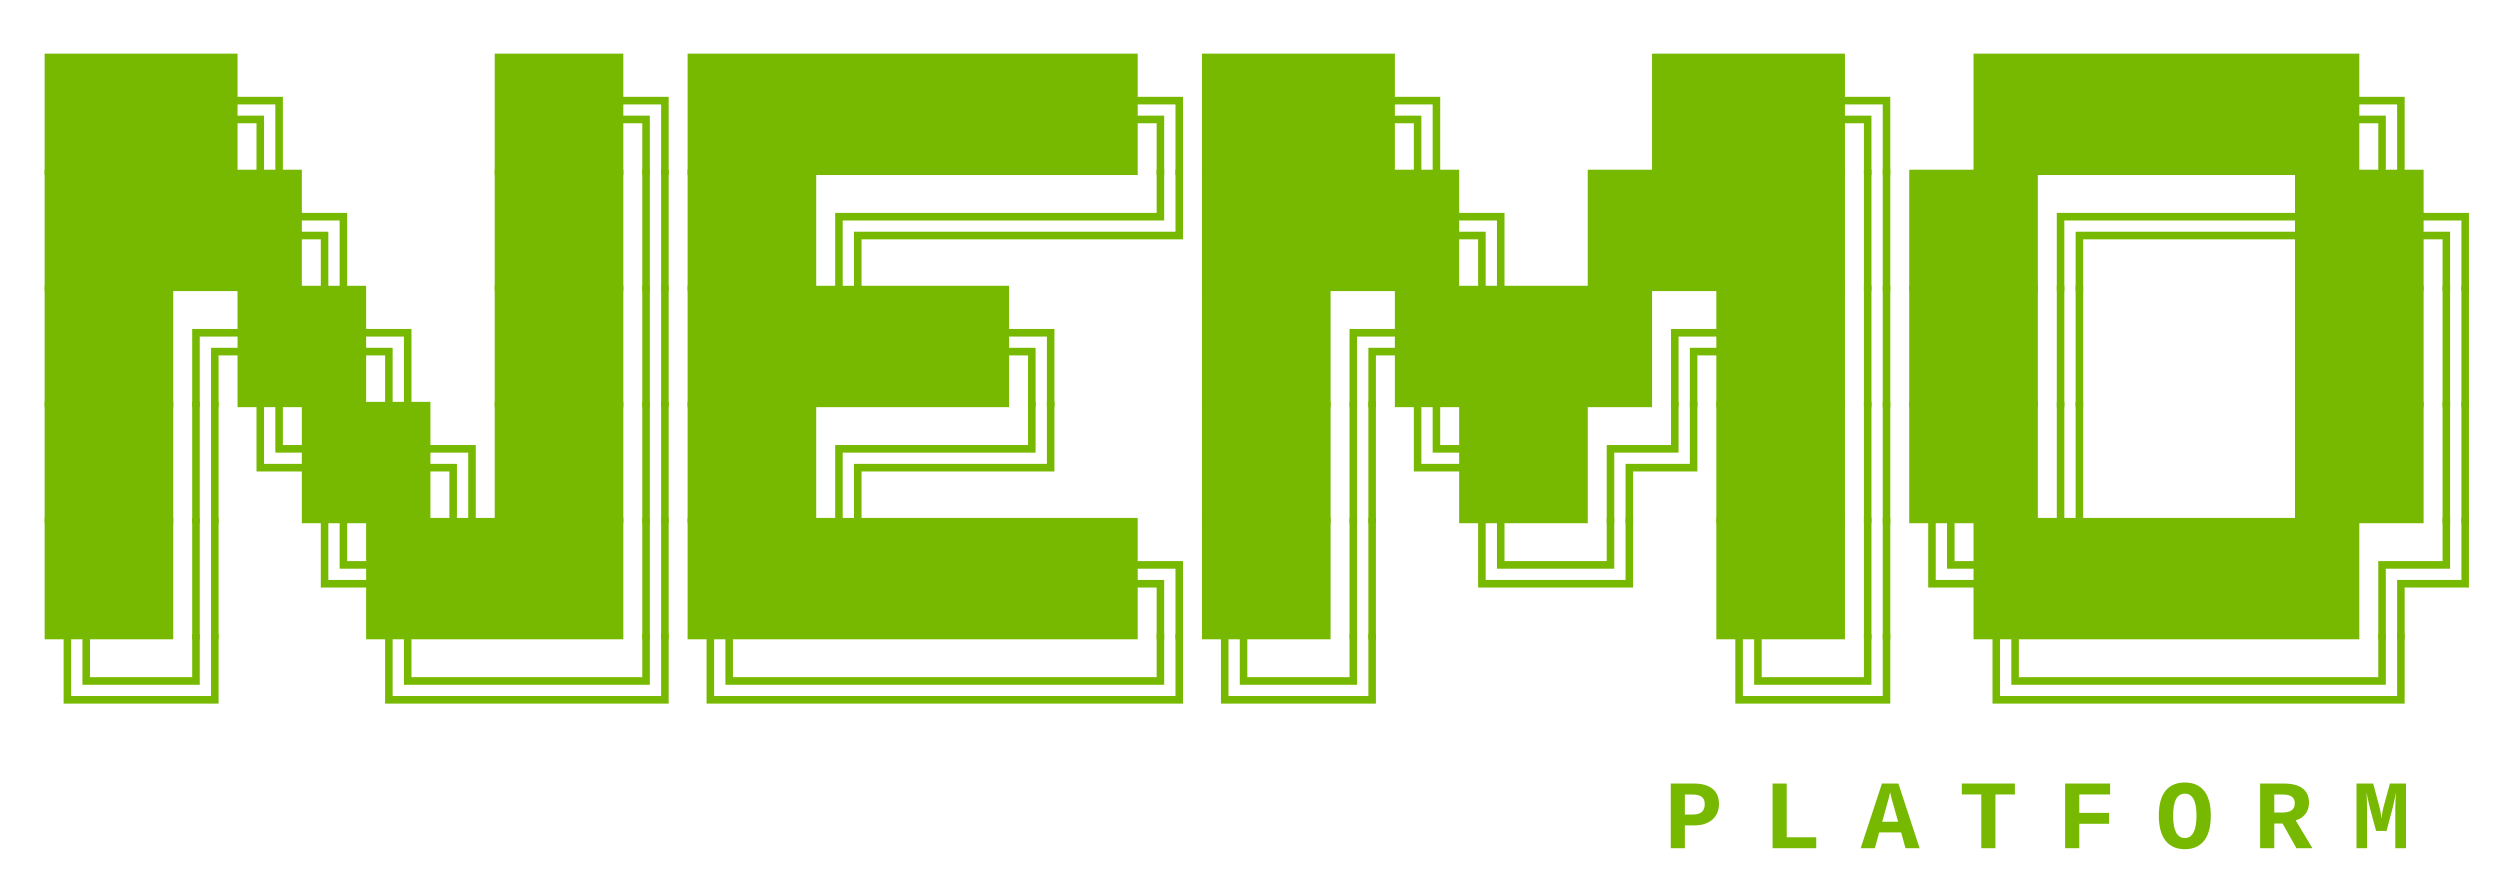
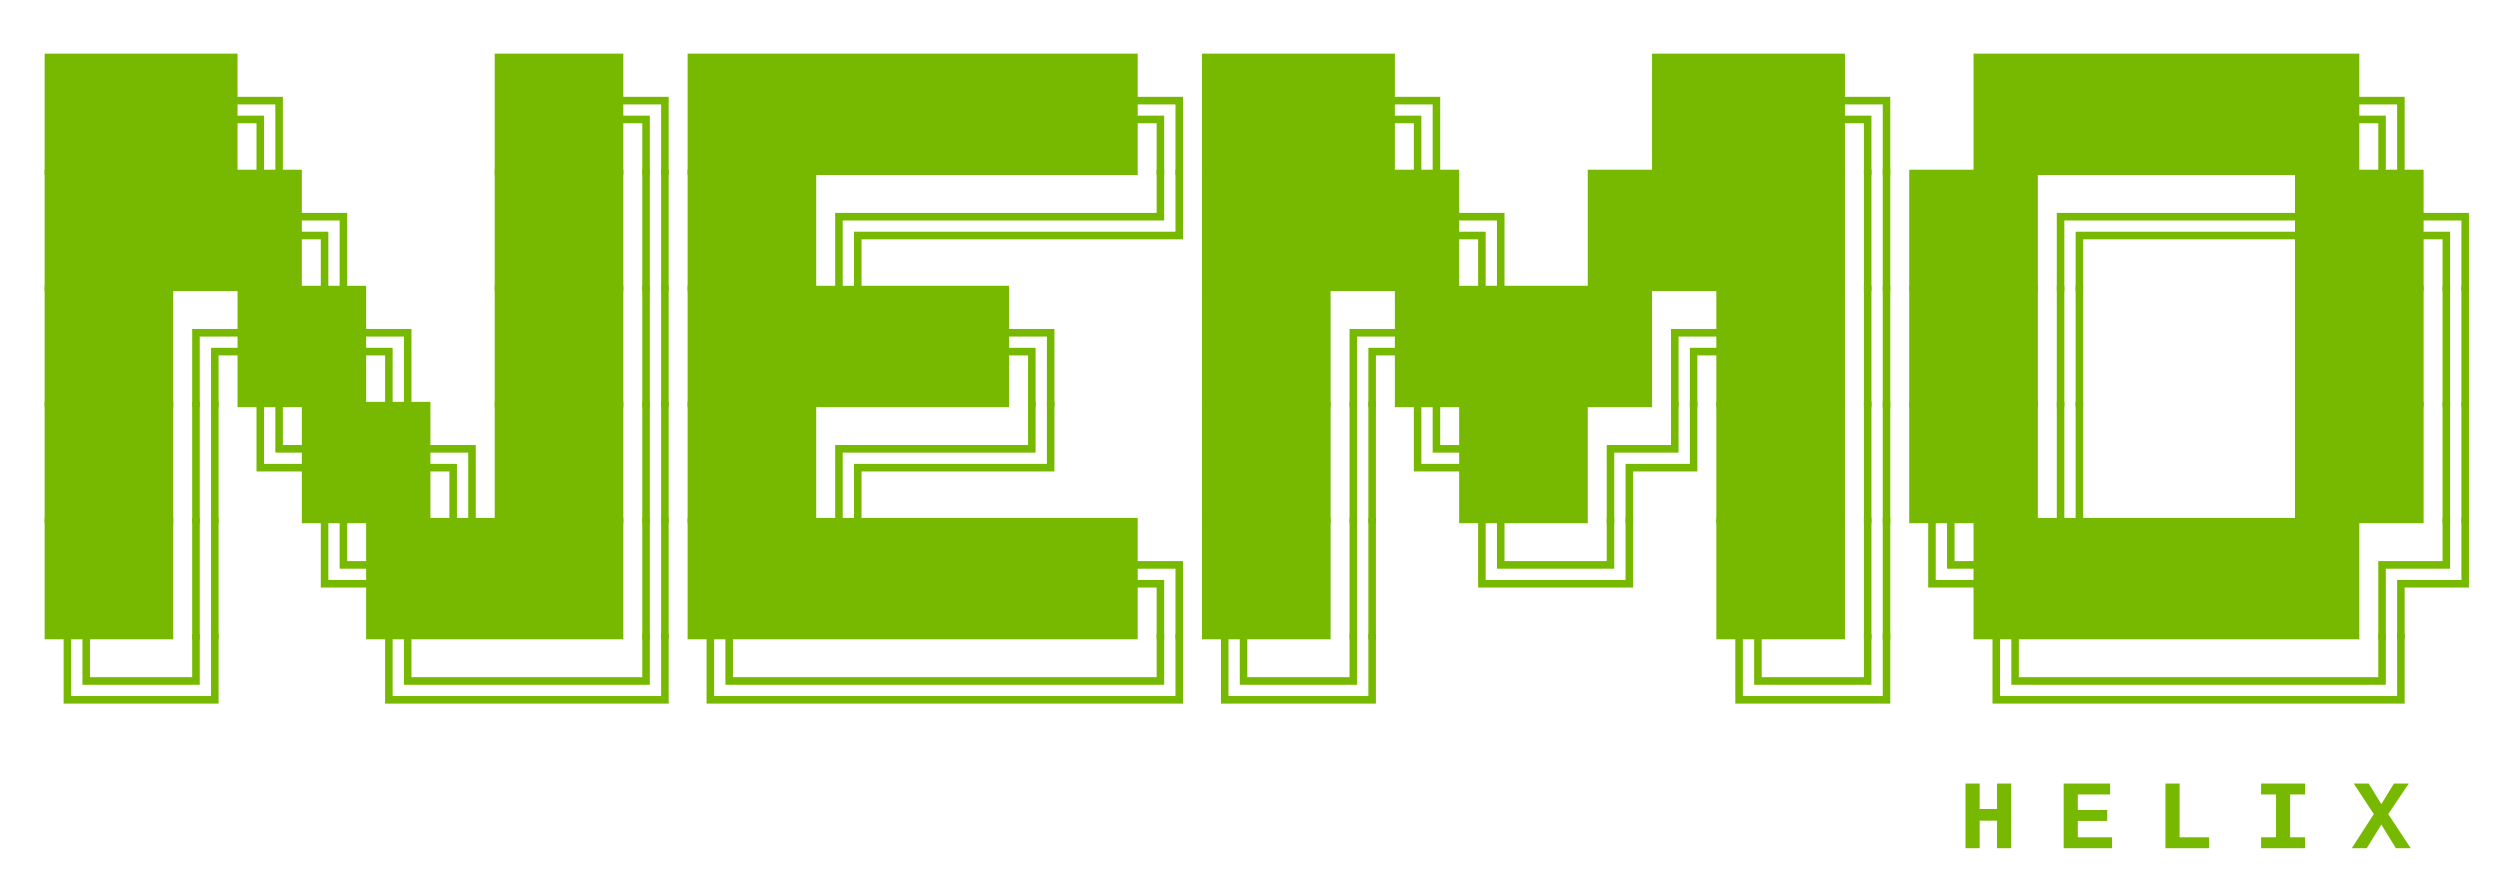
<svg xmlns="http://www.w3.org/2000/svg" width="560" height="200" viewBox="0 0 560 200" role="img" aria-label="NEMO Helix">
  <style>
    .w { fill: #76B900; font-family: 'SF Mono', 'Menlo', 'Consolas', 'Courier New', monospace; font-size: 24px; font-weight: 700; white-space: pre; }
    .sub { fill: #76B900; font-family: 'SF Mono', 'Menlo', 'Consolas', 'Courier New', monospace; font-size: 22px; font-weight: 700; letter-spacing: 0.4em; }
  </style>
  <text x="10" y="32" class="w" xml:space="preserve">███╗   ██╗███████╗███╗   ███╗ ██████╗</text>
  <text x="10" y="58" class="w" xml:space="preserve">████╗  ██║██╔════╝████╗ ████║██╔═══██╗</text>
  <text x="10" y="84" class="w" xml:space="preserve">██╔██╗ ██║█████╗  ██╔████╔██║██║   ██║</text>
  <text x="10" y="110" class="w" xml:space="preserve">██║╚██╗██║██╔══╝  ██║╚██╔╝██║██║   ██║</text>
  <text x="10" y="136" class="w" xml:space="preserve">██║ ╚████║███████╗██║ ╚═╝ ██║╚██████╔╝</text>
  <text x="10" y="162" class="w" xml:space="preserve">╚═╝  ╚═══╝╚══════╝╚═╝     ╚═╝ ╚═════╝</text>
-   <text x="540" y="190" class="sub" text-anchor="end">PLATFORM</text>
+   <text x="540" y="190" class="sub" text-anchor="end">HELIX</text>
</svg>
